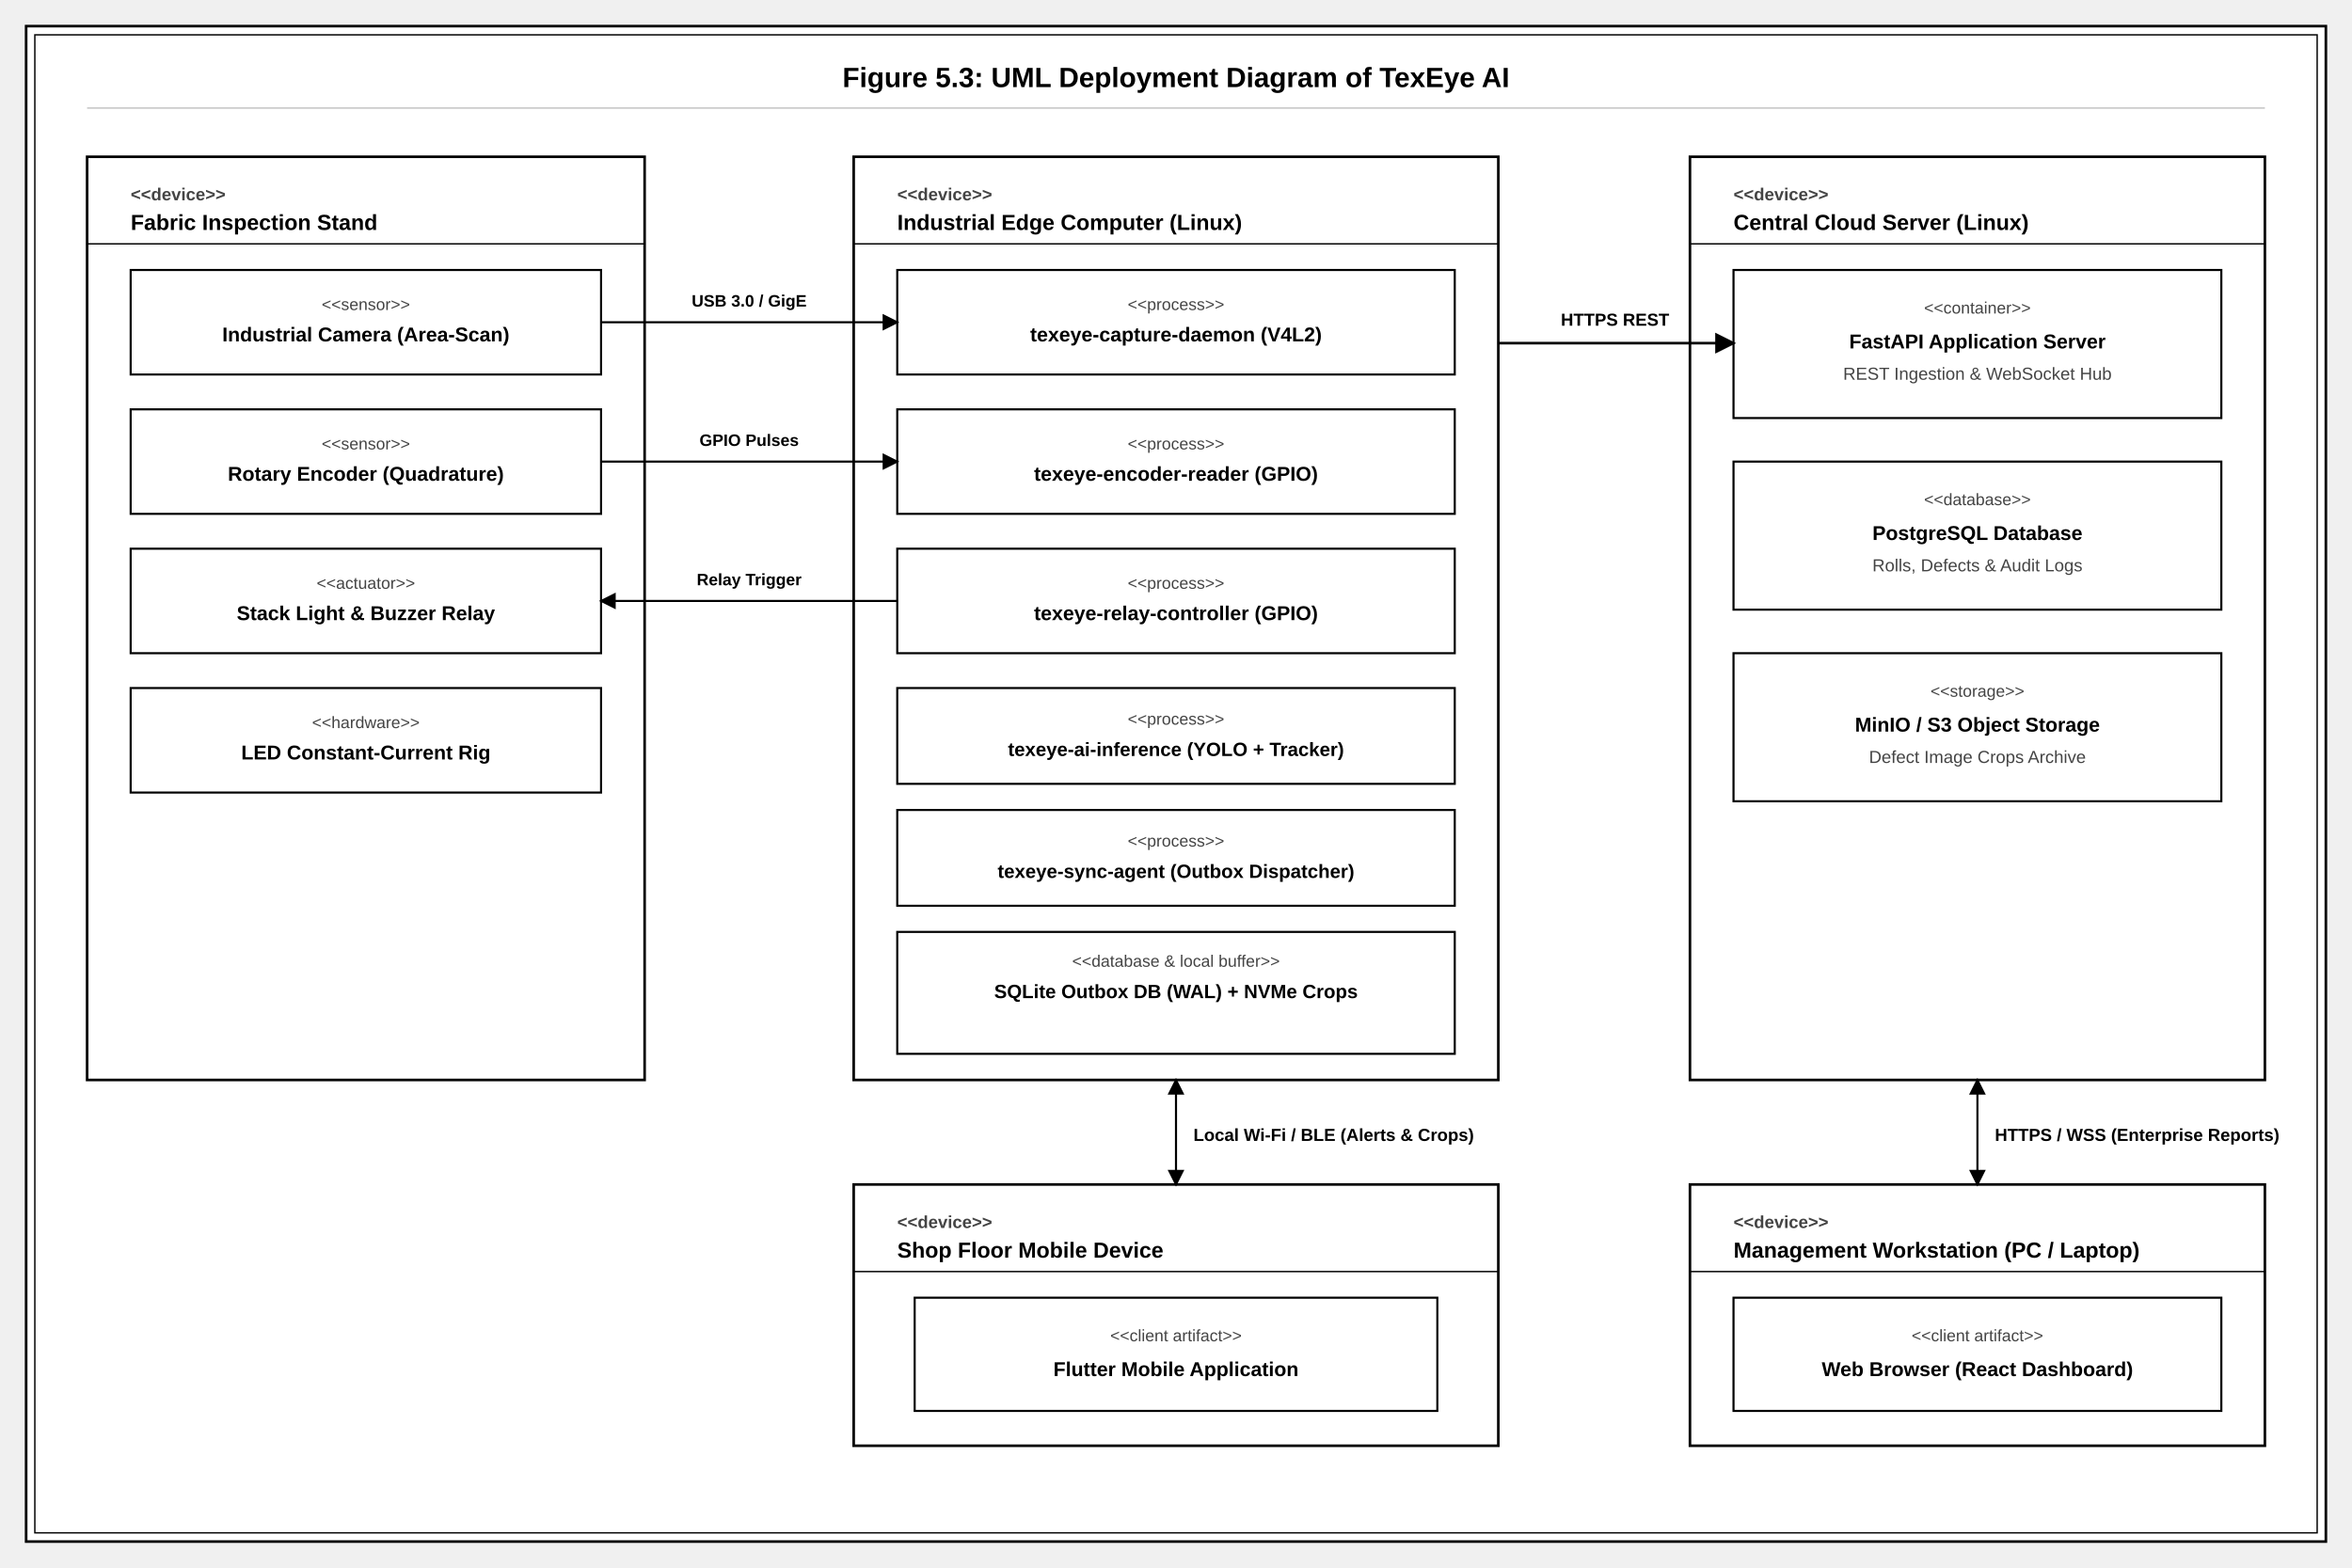
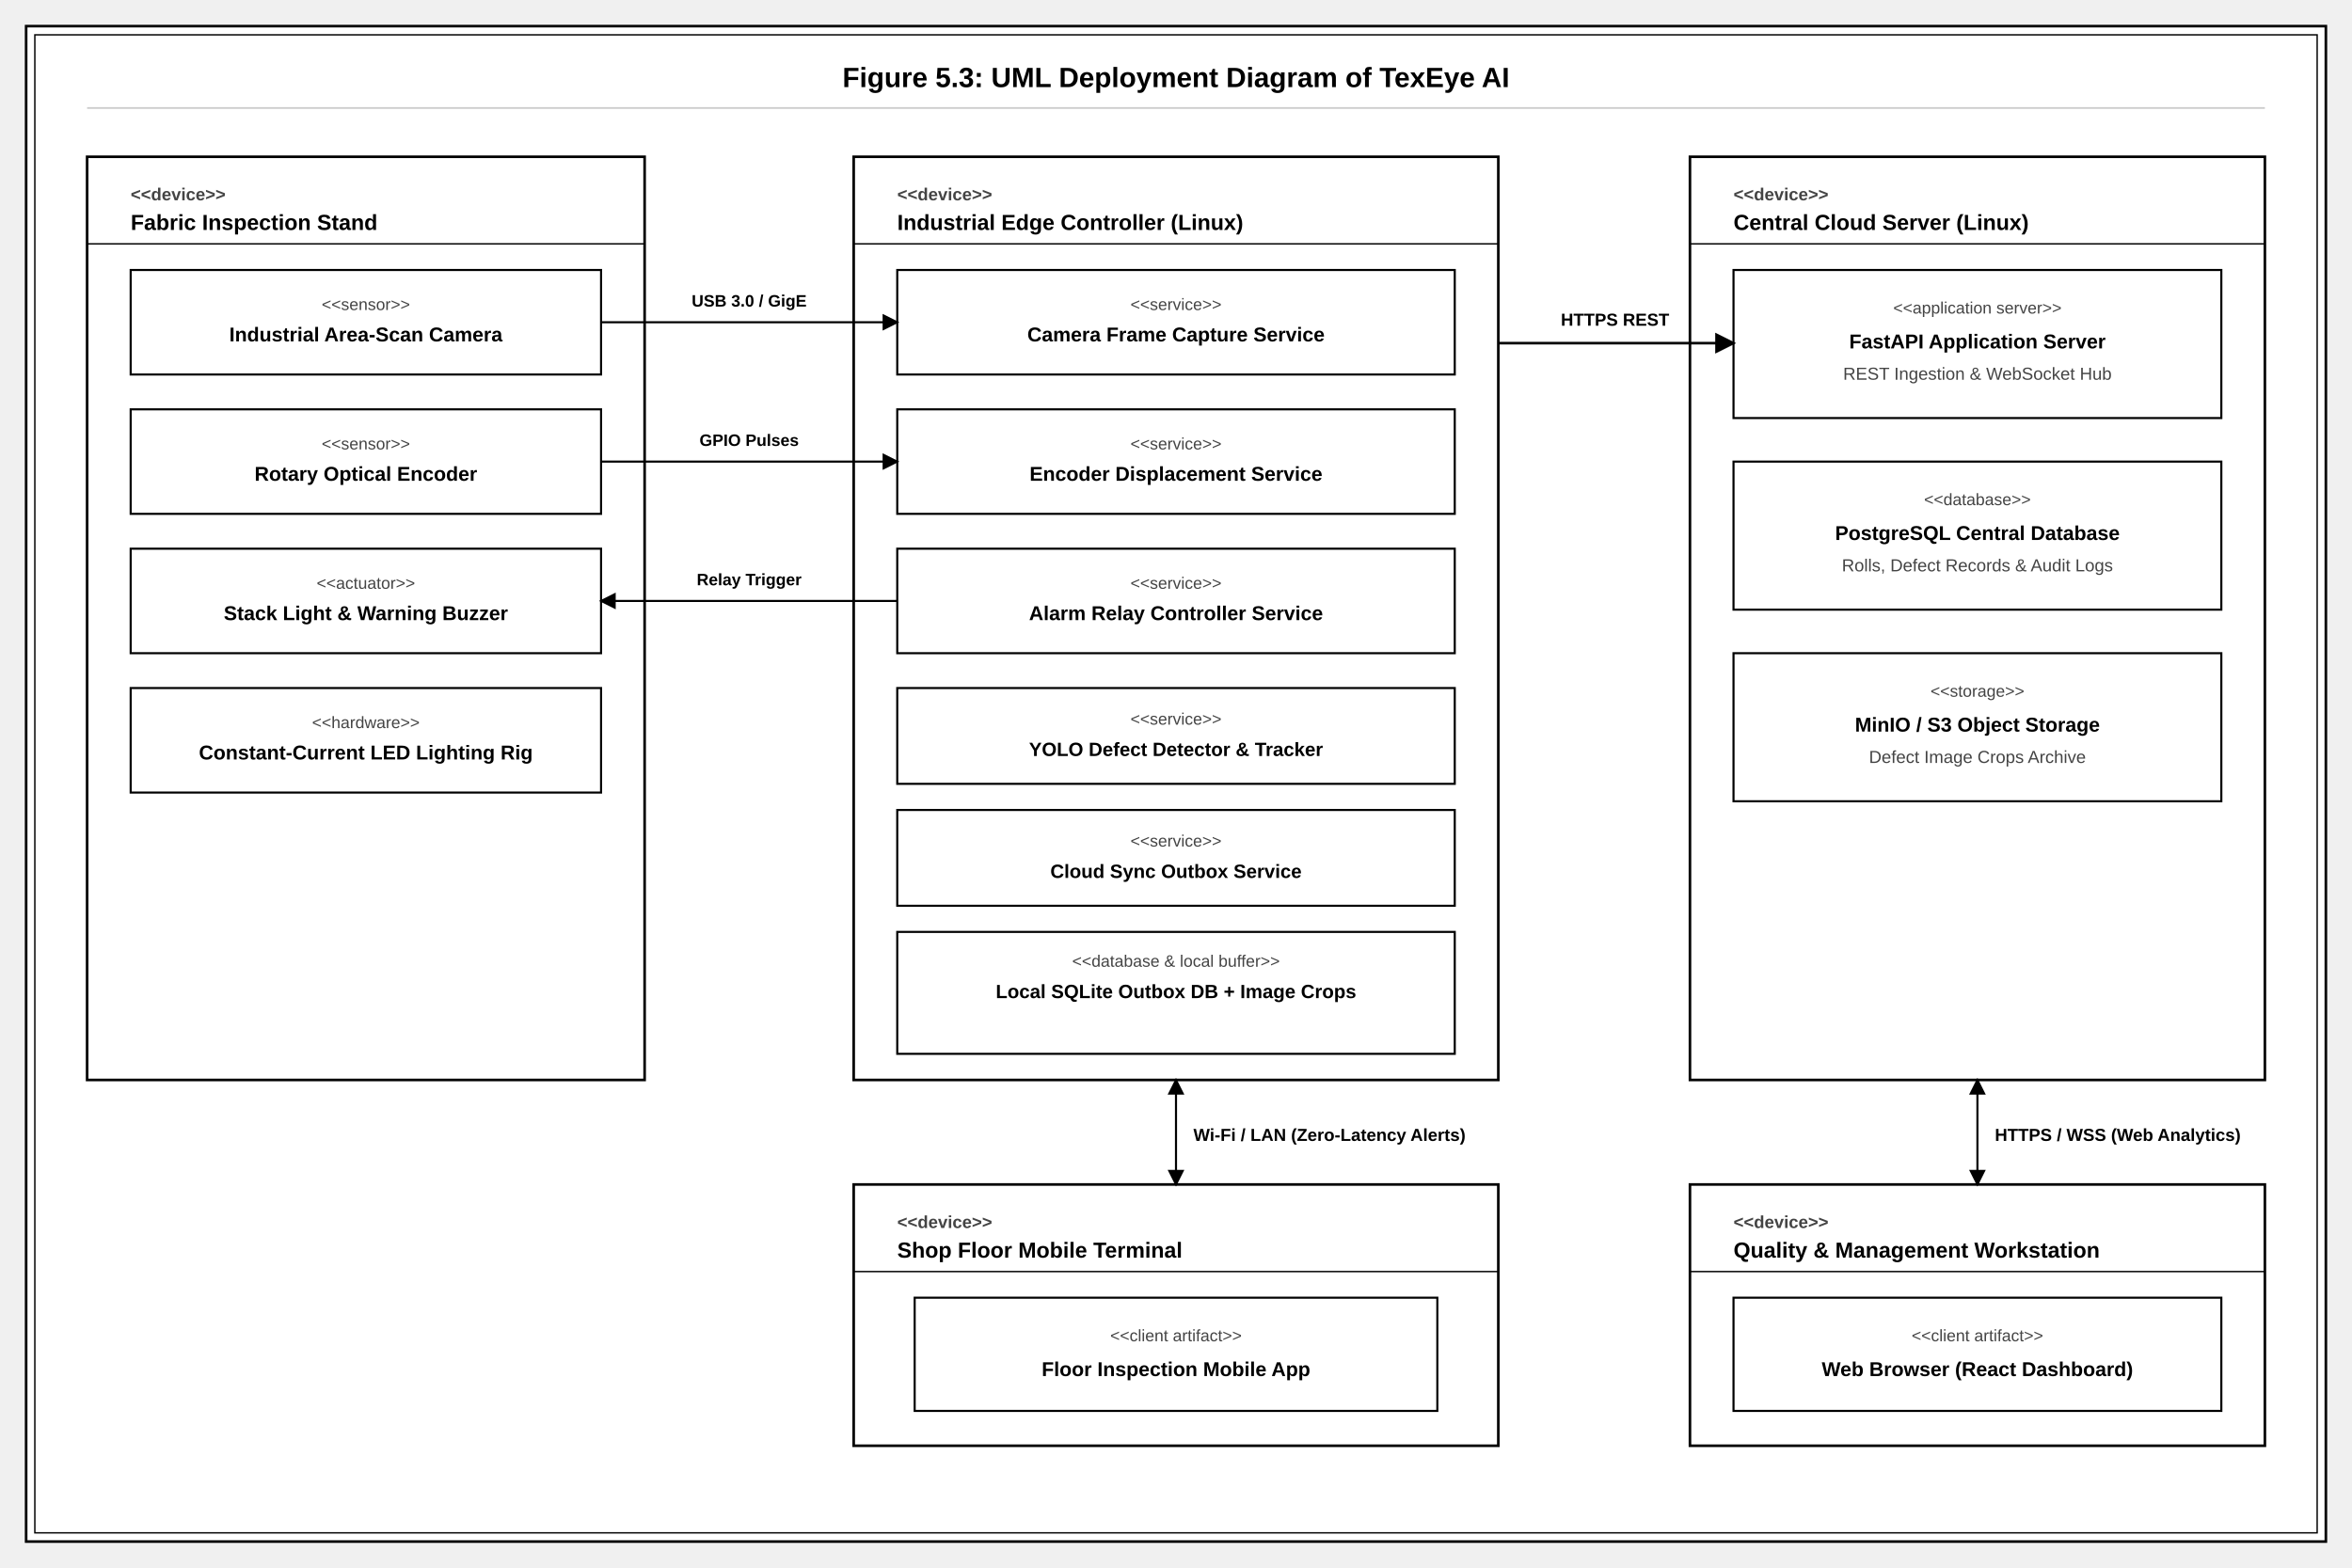
<svg xmlns="http://www.w3.org/2000/svg" viewBox="0 0 1350 900" width="100%" height="100%" style="background-color: #ffffff; font-family: Arial, Helvetica, sans-serif;">
  <defs>
    <marker id="arrow" markerWidth="8" markerHeight="8" refX="7" refY="4" orient="auto">
      <polygon points="0 0, 8 4, 0 8" fill="#000000" />
    </marker>
    <marker id="arrowRev" markerWidth="8" markerHeight="8" refX="1" refY="4" orient="auto">
      <polygon points="8 0, 0 4, 8 8" fill="#000000" />
    </marker>
  </defs>
  <rect x="15" y="15" width="1320" height="870" fill="#ffffff" stroke="#000000" stroke-width="1.5" />
  <rect x="20" y="20" width="1310" height="860" fill="none" stroke="#000000" stroke-width="0.8" />
  <text x="675" y="50" fill="#000000" font-size="16" font-weight="bold" text-anchor="middle">Figure 5.3: UML Deployment Diagram of TexEye AI</text>
  <line x1="50" y1="62" x2="1300" y2="62" stroke="#cccccc" stroke-width="1" />
  <rect x="50" y="90" width="320" height="530" fill="#ffffff" stroke="#000000" stroke-width="1.5" />
  <text x="75" y="115" fill="#444444" font-size="10" font-weight="bold">&lt;&lt;device&gt;&gt;</text>
  <text x="75" y="132" fill="#000000" font-size="12.5" font-weight="bold">Fabric Inspection Stand</text>
  <line x1="50" y1="140" x2="370" y2="140" stroke="#000000" stroke-width="0.8" />
  <rect x="75" y="155" width="270" height="60" fill="#ffffff" stroke="#000000" stroke-width="1.2" />
  <text x="210" y="178" fill="#444444" font-size="9.5" text-anchor="middle">&lt;&lt;sensor&gt;&gt;</text>
-   <text x="210" y="196" fill="#000000" font-size="11.5" font-weight="bold" text-anchor="middle">Industrial Camera (Area-Scan)</text>
+   <text x="210" y="196" fill="#000000" font-size="11.5" font-weight="bold" text-anchor="middle">Industrial Area-Scan Camera</text>
  <rect x="75" y="235" width="270" height="60" fill="#ffffff" stroke="#000000" stroke-width="1.2" />
  <text x="210" y="258" fill="#444444" font-size="9.5" text-anchor="middle">&lt;&lt;sensor&gt;&gt;</text>
-   <text x="210" y="276" fill="#000000" font-size="11.5" font-weight="bold" text-anchor="middle">Rotary Encoder (Quadrature)</text>
+   <text x="210" y="276" fill="#000000" font-size="11.5" font-weight="bold" text-anchor="middle">Rotary Optical Encoder</text>
  <rect x="75" y="315" width="270" height="60" fill="#ffffff" stroke="#000000" stroke-width="1.2" />
  <text x="210" y="338" fill="#444444" font-size="9.5" text-anchor="middle">&lt;&lt;actuator&gt;&gt;</text>
-   <text x="210" y="356" fill="#000000" font-size="11.5" font-weight="bold" text-anchor="middle">Stack Light &amp; Buzzer Relay</text>
+   <text x="210" y="356" fill="#000000" font-size="11.5" font-weight="bold" text-anchor="middle">Stack Light &amp; Warning Buzzer</text>
  <rect x="75" y="395" width="270" height="60" fill="#ffffff" stroke="#000000" stroke-width="1.2" />
  <text x="210" y="418" fill="#444444" font-size="9.5" text-anchor="middle">&lt;&lt;hardware&gt;&gt;</text>
-   <text x="210" y="436" fill="#000000" font-size="11.5" font-weight="bold" text-anchor="middle">LED Constant-Current Rig</text>
+   <text x="210" y="436" fill="#000000" font-size="11.5" font-weight="bold" text-anchor="middle">Constant-Current LED Lighting Rig</text>
  <rect x="490" y="90" width="370" height="530" fill="#ffffff" stroke="#000000" stroke-width="1.5" />
  <text x="515" y="115" fill="#444444" font-size="10" font-weight="bold">&lt;&lt;device&gt;&gt;</text>
-   <text x="515" y="132" fill="#000000" font-size="12.5" font-weight="bold">Industrial Edge Computer (Linux)</text>
+   <text x="515" y="132" fill="#000000" font-size="12.5" font-weight="bold">Industrial Edge Controller (Linux)</text>
  <line x1="490" y1="140" x2="860" y2="140" stroke="#000000" stroke-width="0.8" />
  <rect x="515" y="155" width="320" height="60" fill="#ffffff" stroke="#000000" stroke-width="1.2" />
-   <text x="675" y="178" fill="#444444" font-size="9.5" text-anchor="middle">&lt;&lt;process&gt;&gt;</text>
-   <text x="675" y="196" fill="#000000" font-size="11.5" font-weight="bold" text-anchor="middle">texeye-capture-daemon (V4L2)</text>
+   <text x="675" y="178" fill="#444444" font-size="9.5" text-anchor="middle">&lt;&lt;service&gt;&gt;</text>
+   <text x="675" y="196" fill="#000000" font-size="11.5" font-weight="bold" text-anchor="middle">Camera Frame Capture Service</text>
  <rect x="515" y="235" width="320" height="60" fill="#ffffff" stroke="#000000" stroke-width="1.2" />
-   <text x="675" y="258" fill="#444444" font-size="9.5" text-anchor="middle">&lt;&lt;process&gt;&gt;</text>
-   <text x="675" y="276" fill="#000000" font-size="11.5" font-weight="bold" text-anchor="middle">texeye-encoder-reader (GPIO)</text>
+   <text x="675" y="258" fill="#444444" font-size="9.5" text-anchor="middle">&lt;&lt;service&gt;&gt;</text>
+   <text x="675" y="276" fill="#000000" font-size="11.5" font-weight="bold" text-anchor="middle">Encoder Displacement Service</text>
  <rect x="515" y="315" width="320" height="60" fill="#ffffff" stroke="#000000" stroke-width="1.2" />
-   <text x="675" y="338" fill="#444444" font-size="9.5" text-anchor="middle">&lt;&lt;process&gt;&gt;</text>
-   <text x="675" y="356" fill="#000000" font-size="11.5" font-weight="bold" text-anchor="middle">texeye-relay-controller (GPIO)</text>
+   <text x="675" y="338" fill="#444444" font-size="9.5" text-anchor="middle">&lt;&lt;service&gt;&gt;</text>
+   <text x="675" y="356" fill="#000000" font-size="11.5" font-weight="bold" text-anchor="middle">Alarm Relay Controller Service</text>
  <rect x="515" y="395" width="320" height="55" fill="#ffffff" stroke="#000000" stroke-width="1.2" />
-   <text x="675" y="416" fill="#444444" font-size="9.5" text-anchor="middle">&lt;&lt;process&gt;&gt;</text>
-   <text x="675" y="434" fill="#000000" font-size="11" font-weight="bold" text-anchor="middle">texeye-ai-inference (YOLO + Tracker)</text>
+   <text x="675" y="416" fill="#444444" font-size="9.5" text-anchor="middle">&lt;&lt;service&gt;&gt;</text>
+   <text x="675" y="434" fill="#000000" font-size="11" font-weight="bold" text-anchor="middle">YOLO Defect Detector &amp; Tracker</text>
  <rect x="515" y="465" width="320" height="55" fill="#ffffff" stroke="#000000" stroke-width="1.2" />
-   <text x="675" y="486" fill="#444444" font-size="9.5" text-anchor="middle">&lt;&lt;process&gt;&gt;</text>
-   <text x="675" y="504" fill="#000000" font-size="11" font-weight="bold" text-anchor="middle">texeye-sync-agent (Outbox Dispatcher)</text>
+   <text x="675" y="486" fill="#444444" font-size="9.5" text-anchor="middle">&lt;&lt;service&gt;&gt;</text>
+   <text x="675" y="504" fill="#000000" font-size="11" font-weight="bold" text-anchor="middle">Cloud Sync Outbox Service</text>
  <rect x="515" y="535" width="320" height="70" fill="#ffffff" stroke="#000000" stroke-width="1.2" />
  <text x="675" y="555" fill="#444444" font-size="9.5" text-anchor="middle">&lt;&lt;database &amp; local buffer&gt;&gt;</text>
-   <text x="675" y="573" fill="#000000" font-size="11" font-weight="bold" text-anchor="middle">SQLite Outbox DB (WAL) + NVMe Crops</text>
+   <text x="675" y="573" fill="#000000" font-size="11" font-weight="bold" text-anchor="middle">Local SQLite Outbox DB + Image Crops</text>
  <line x1="345" y1="185" x2="515" y2="185" stroke="#000000" stroke-width="1.2" marker-end="url(#arrow)" />
  <text x="430" y="176" fill="#000000" font-size="9.5" font-weight="bold" text-anchor="middle">USB 3.0 / GigE</text>
  <line x1="345" y1="265" x2="515" y2="265" stroke="#000000" stroke-width="1.2" marker-end="url(#arrow)" />
  <text x="430" y="256" fill="#000000" font-size="9.5" font-weight="bold" text-anchor="middle">GPIO Pulses</text>
  <line x1="515" y1="345" x2="345" y2="345" stroke="#000000" stroke-width="1.2" marker-end="url(#arrow)" />
  <text x="430" y="336" fill="#000000" font-size="9.5" font-weight="bold" text-anchor="middle">Relay Trigger</text>
  <rect x="970" y="90" width="330" height="530" fill="#ffffff" stroke="#000000" stroke-width="1.5" />
  <text x="995" y="115" fill="#444444" font-size="10" font-weight="bold">&lt;&lt;device&gt;&gt;</text>
  <text x="995" y="132" fill="#000000" font-size="12.5" font-weight="bold">Central Cloud Server (Linux)</text>
  <line x1="970" y1="140" x2="1300" y2="140" stroke="#000000" stroke-width="0.8" />
  <rect x="995" y="155" width="280" height="85" fill="#ffffff" stroke="#000000" stroke-width="1.2" />
-   <text x="1135" y="180" fill="#444444" font-size="9.5" text-anchor="middle">&lt;&lt;container&gt;&gt;</text>
+   <text x="1135" y="180" fill="#444444" font-size="9.5" text-anchor="middle">&lt;&lt;application server&gt;&gt;</text>
  <text x="1135" y="200" fill="#000000" font-size="11.5" font-weight="bold" text-anchor="middle">FastAPI Application Server</text>
  <text x="1135" y="218" fill="#444444" font-size="10" text-anchor="middle">REST Ingestion &amp; WebSocket Hub</text>
  <rect x="995" y="265" width="280" height="85" fill="#ffffff" stroke="#000000" stroke-width="1.2" />
  <text x="1135" y="290" fill="#444444" font-size="9.5" text-anchor="middle">&lt;&lt;database&gt;&gt;</text>
-   <text x="1135" y="310" fill="#000000" font-size="11.5" font-weight="bold" text-anchor="middle">PostgreSQL Database</text>
-   <text x="1135" y="328" fill="#444444" font-size="10" text-anchor="middle">Rolls, Defects &amp; Audit Logs</text>
+   <text x="1135" y="310" fill="#000000" font-size="11.5" font-weight="bold" text-anchor="middle">PostgreSQL Central Database</text>
+   <text x="1135" y="328" fill="#444444" font-size="10" text-anchor="middle">Rolls, Defect Records &amp; Audit Logs</text>
  <rect x="995" y="375" width="280" height="85" fill="#ffffff" stroke="#000000" stroke-width="1.2" />
  <text x="1135" y="400" fill="#444444" font-size="9.5" text-anchor="middle">&lt;&lt;storage&gt;&gt;</text>
  <text x="1135" y="420" fill="#000000" font-size="11.5" font-weight="bold" text-anchor="middle">MinIO / S3 Object Storage</text>
  <text x="1135" y="438" fill="#444444" font-size="10" text-anchor="middle">Defect Image Crops Archive</text>
  <line x1="860" y1="197" x2="995" y2="197" stroke="#000000" stroke-width="1.5" marker-end="url(#arrow)" />
  <text x="927" y="187" fill="#000000" font-size="10" font-weight="bold" text-anchor="middle">HTTPS REST</text>
  <rect x="490" y="680" width="370" height="150" fill="#ffffff" stroke="#000000" stroke-width="1.5" />
  <text x="515" y="705" fill="#444444" font-size="10" font-weight="bold">&lt;&lt;device&gt;&gt;</text>
-   <text x="515" y="722" fill="#000000" font-size="12.5" font-weight="bold">Shop Floor Mobile Device</text>
+   <text x="515" y="722" fill="#000000" font-size="12.5" font-weight="bold">Shop Floor Mobile Terminal</text>
  <line x1="490" y1="730" x2="860" y2="730" stroke="#000000" stroke-width="0.8" />
  <rect x="525" y="745" width="300" height="65" fill="#ffffff" stroke="#000000" stroke-width="1.2" />
  <text x="675" y="770" fill="#444444" font-size="9.5" text-anchor="middle">&lt;&lt;client artifact&gt;&gt;</text>
-   <text x="675" y="790" fill="#000000" font-size="11.5" font-weight="bold" text-anchor="middle">Flutter Mobile Application</text>
+   <text x="675" y="790" fill="#000000" font-size="11.5" font-weight="bold" text-anchor="middle">Floor Inspection Mobile App</text>
  <line x1="675" y1="620" x2="675" y2="680" stroke="#000000" stroke-width="1.2" marker-end="url(#arrow)" marker-start="url(#arrowRev)" />
-   <text x="685" y="655" fill="#000000" font-size="10" font-weight="bold" text-anchor="start">Local Wi-Fi / BLE (Alerts &amp; Crops)</text>
+   <text x="685" y="655" fill="#000000" font-size="10" font-weight="bold" text-anchor="start">Wi-Fi / LAN (Zero-Latency Alerts)</text>
  <rect x="970" y="680" width="330" height="150" fill="#ffffff" stroke="#000000" stroke-width="1.5" />
  <text x="995" y="705" fill="#444444" font-size="10" font-weight="bold">&lt;&lt;device&gt;&gt;</text>
-   <text x="995" y="722" fill="#000000" font-size="12.5" font-weight="bold">Management Workstation (PC / Laptop)</text>
+   <text x="995" y="722" fill="#000000" font-size="12.5" font-weight="bold">Quality &amp; Management Workstation</text>
  <line x1="970" y1="730" x2="1300" y2="730" stroke="#000000" stroke-width="0.8" />
  <rect x="995" y="745" width="280" height="65" fill="#ffffff" stroke="#000000" stroke-width="1.2" />
  <text x="1135" y="770" fill="#444444" font-size="9.5" text-anchor="middle">&lt;&lt;client artifact&gt;&gt;</text>
  <text x="1135" y="790" fill="#000000" font-size="11.5" font-weight="bold" text-anchor="middle">Web Browser (React Dashboard)</text>
  <line x1="1135" y1="620" x2="1135" y2="680" stroke="#000000" stroke-width="1.2" marker-end="url(#arrow)" marker-start="url(#arrowRev)" />
-   <text x="1145" y="655" fill="#000000" font-size="10" font-weight="bold" text-anchor="start">HTTPS / WSS (Enterprise Reports)</text>
+   <text x="1145" y="655" fill="#000000" font-size="10" font-weight="bold" text-anchor="start">HTTPS / WSS (Web Analytics)</text>
</svg>
